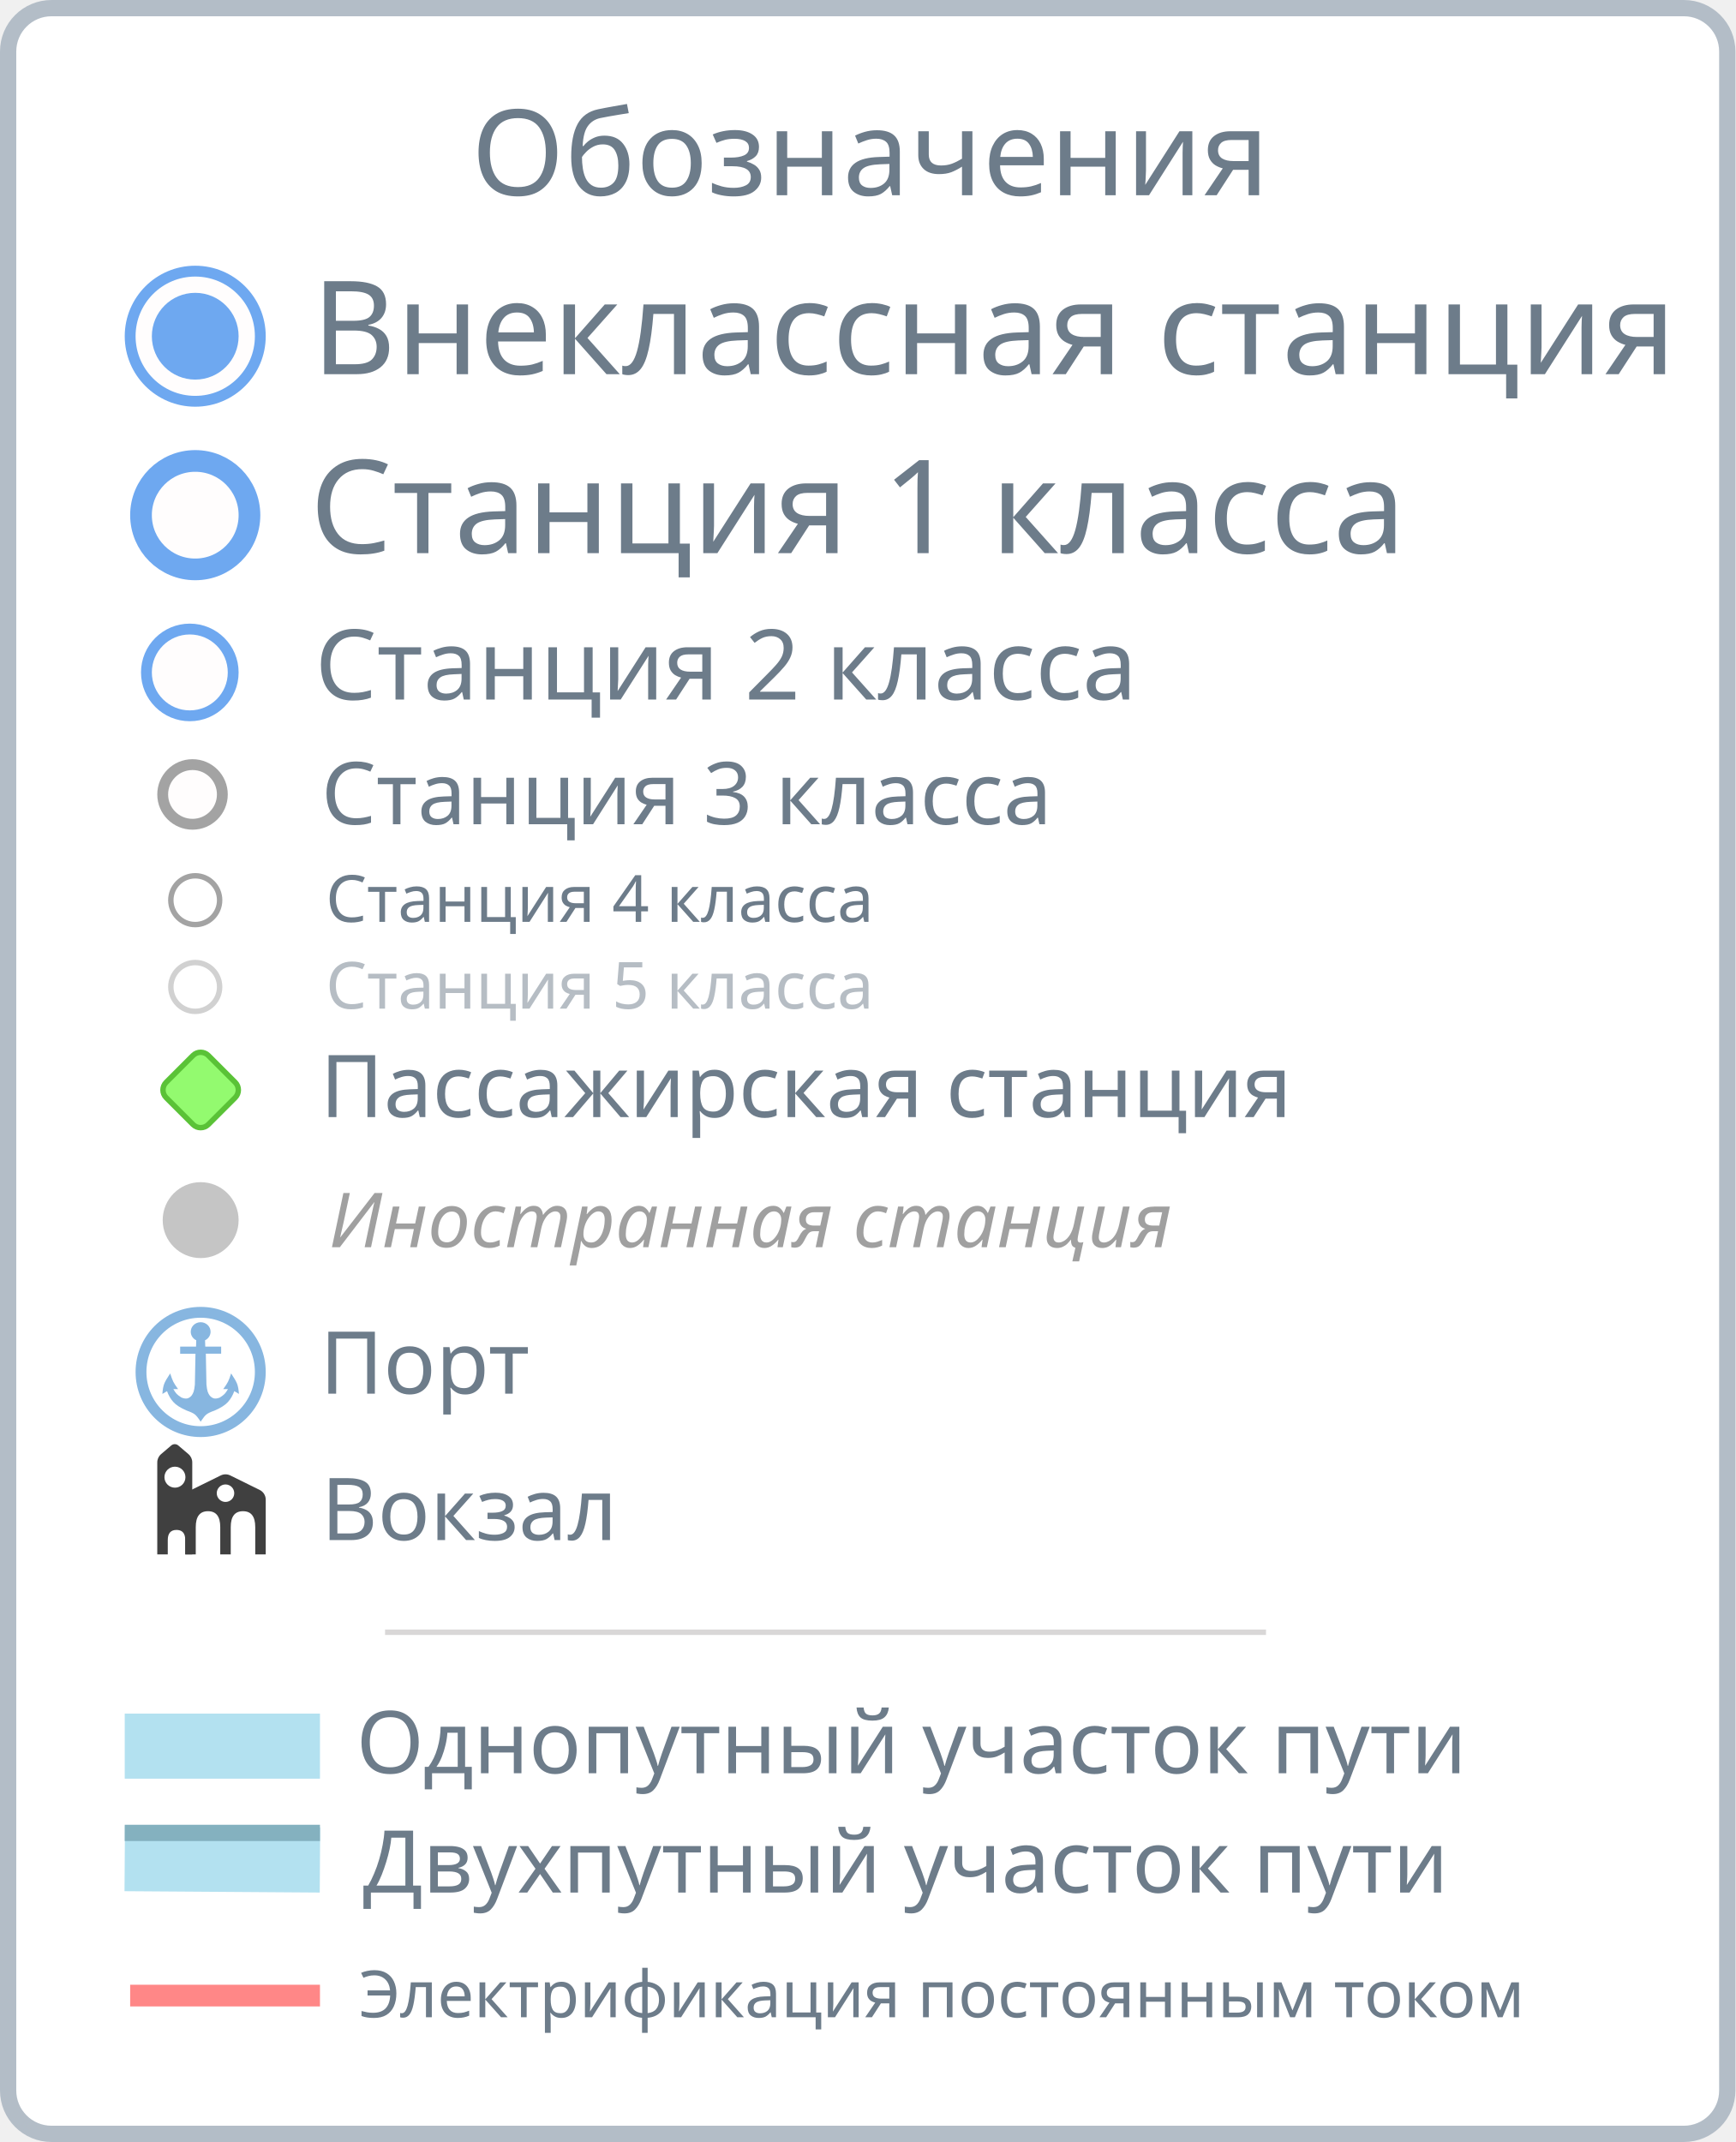
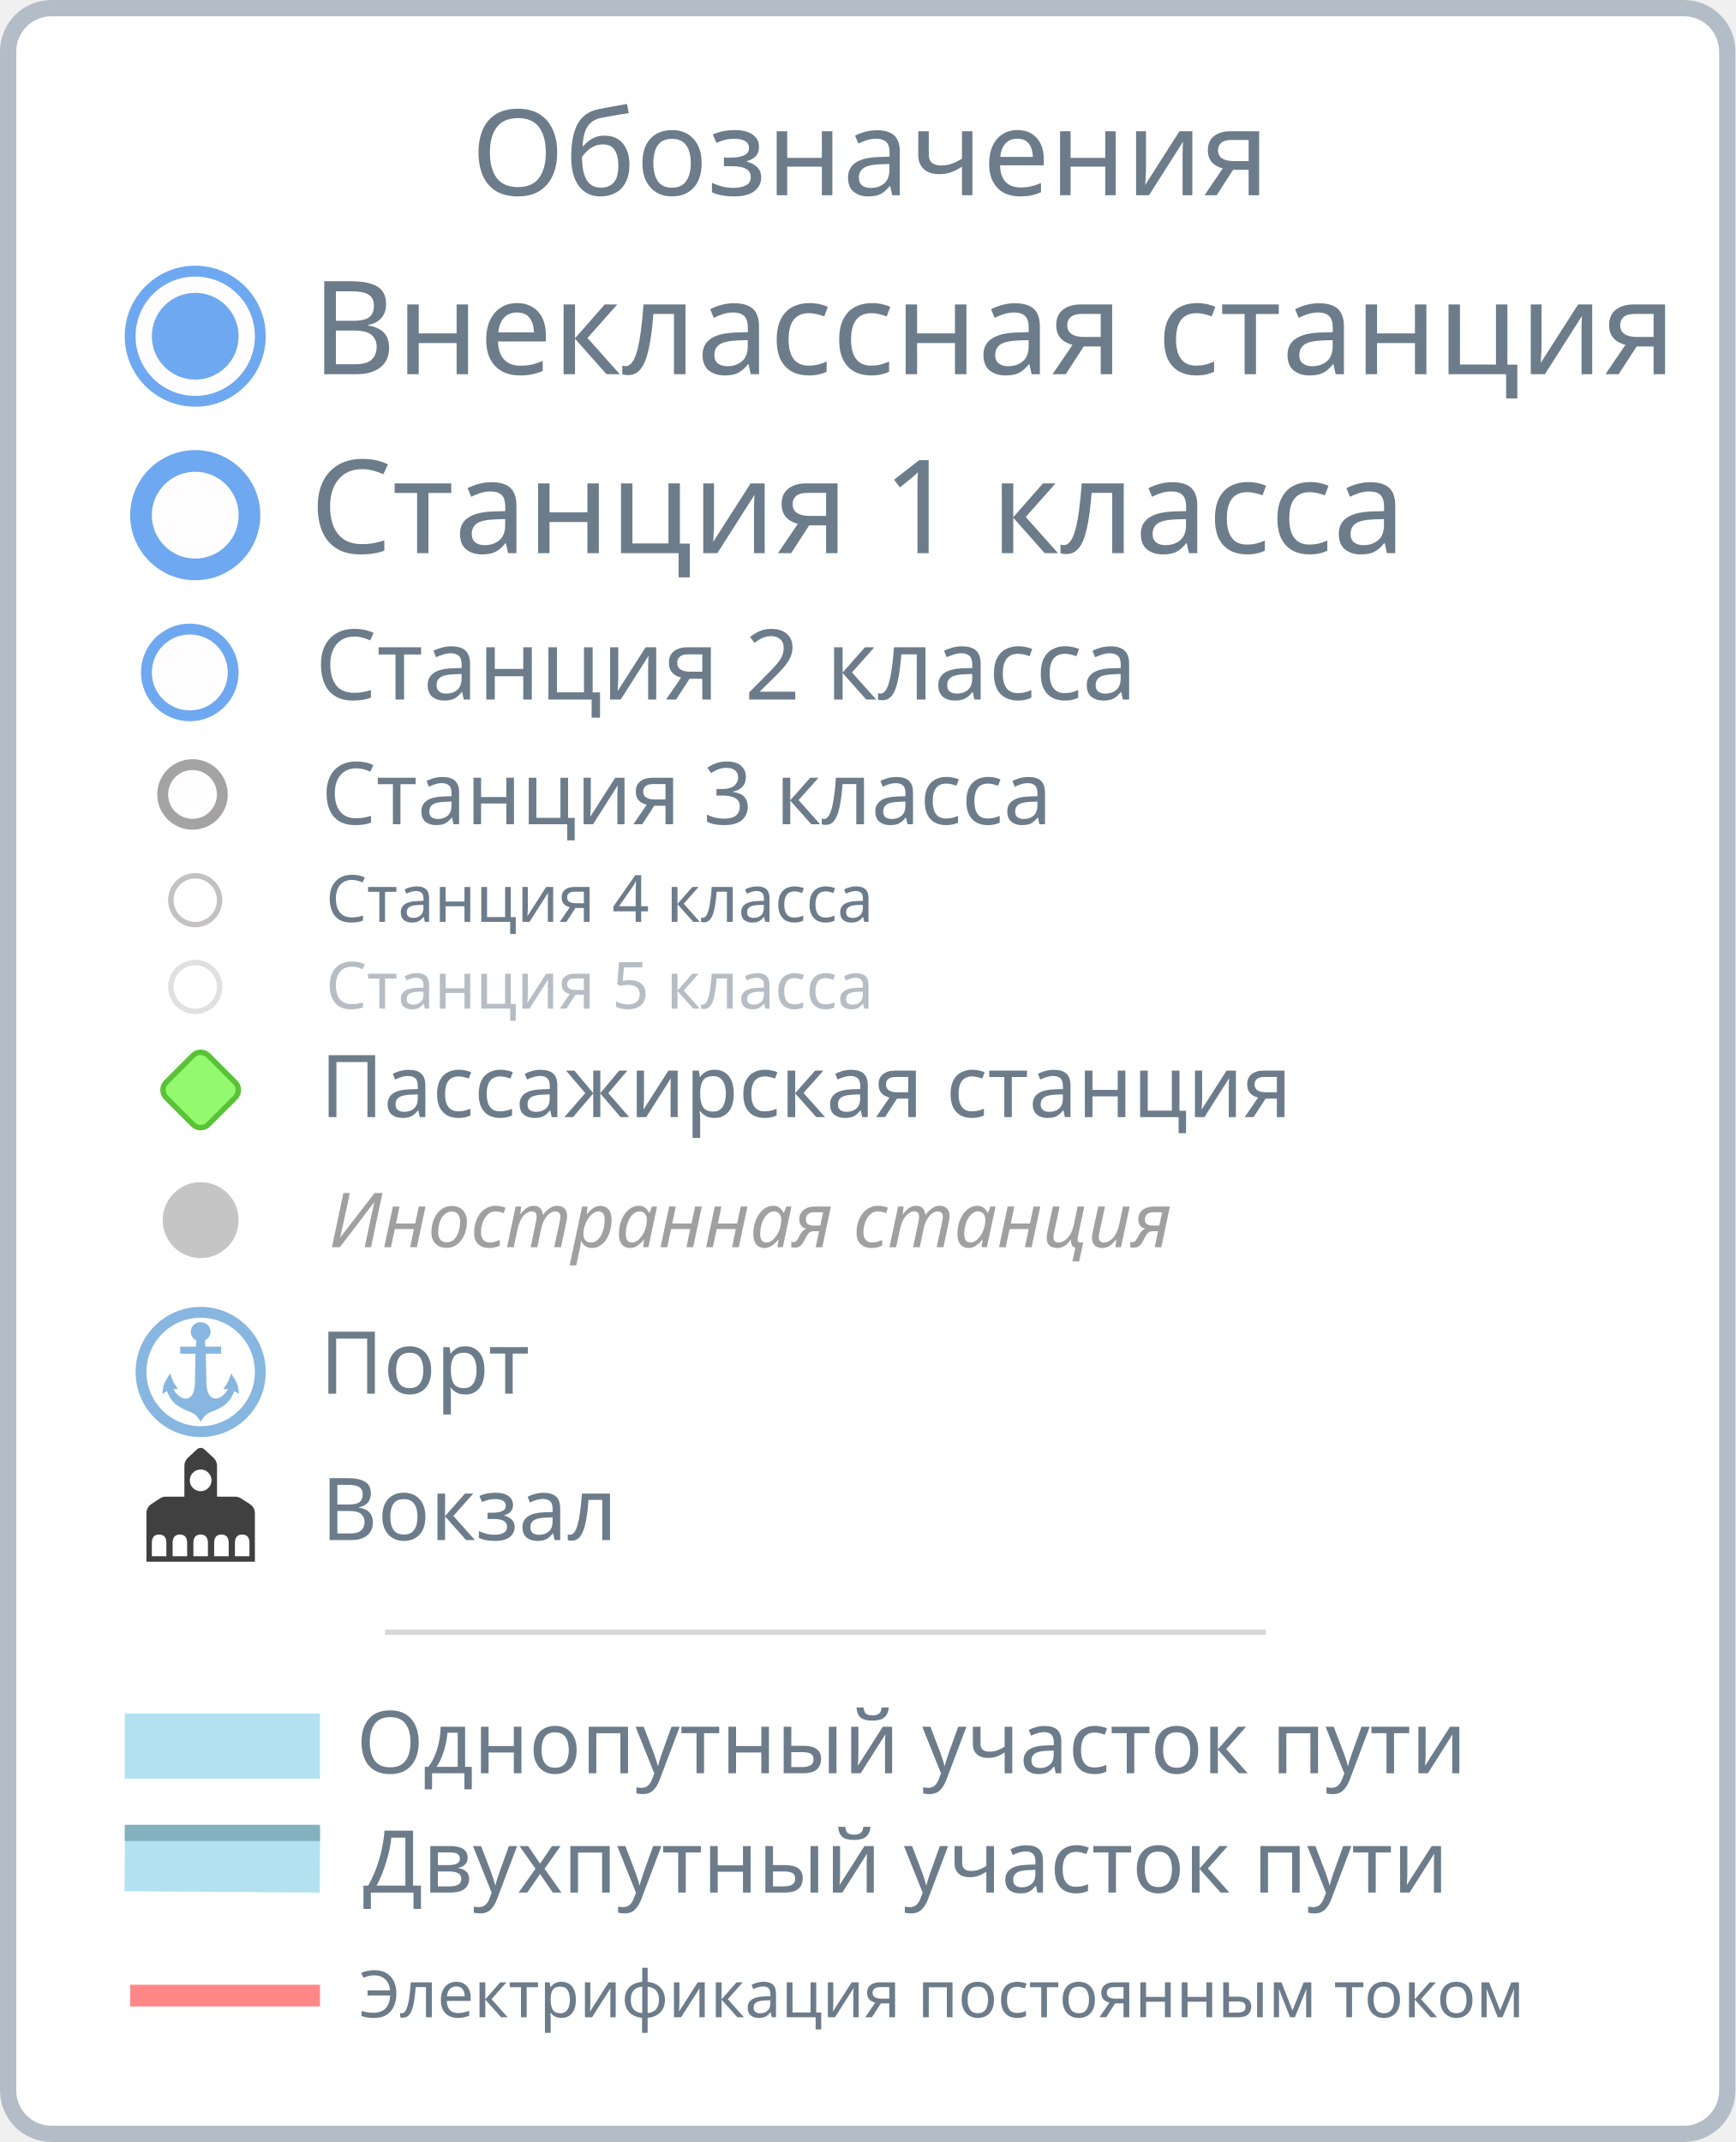
<svg xmlns="http://www.w3.org/2000/svg" width="320px" height="395px" viewBox="0 0 320 395" version="1.1">
  <g id="vit_legend" stroke="none" stroke-width="1" fill="none" fill-rule="evenodd">
    <rect id="Rectangle" stroke="#B3BDC7" stroke-width="3" fill="#FFFFFF" x="1.5" y="1.5" width="317" height="392" rx="8" />
    <g id="Group-6" transform="translate(24, 360)">
      <text id="Электрификация-посто" font-family="AvenirNext-Regular, Avenir Next" font-size="12" font-weight="normal" fill="#6D7C8A">
        <tspan x="42.228" y="12">Электрификация постоянным током</tspan>
      </text>
      <line x1="6.39488462e-13" y1="8" x2="35" y2="8" id="Path-7" stroke="#FF8787" stroke-width="4" />
    </g>
    <g id="Group-5" transform="translate(23, 333)">
      <text id="Двухпутный-участок-п" font-family="AvenirNext-Regular, Avenir Next" font-size="16" font-weight="normal" fill="#6D7C8A">
        <tspan x="43.92" y="16">Двухпутный участок пути</tspan>
      </text>
      <g id="Group" transform="translate(0, 4)">
        <line x1="36" y1="6" x2="0" y2="5.75" id="Path-5" stroke="#B3E1F0" stroke-width="12" />
        <line x1="36" y1="1" x2="1.13686838e-13" y2="1" id="Path-13" stroke="#84B1BF" stroke-width="3" />
      </g>
    </g>
    <g id="Group-3" transform="translate(23, 311)">
      <text id="Однопутный-участок-п" font-family="AvenirNext-Regular, Avenir Next" font-size="16" font-weight="normal" fill="#6D7C8A">
        <tspan x="42.692" y="16">Однопутный участок пути</tspan>
      </text>
      <line x1="36" y1="11" x2="0" y2="11" id="Path-5" stroke="#B3E1F0" stroke-width="12" />
    </g>
    <g id="Group-4" transform="translate(23, 45)">
      <g id="st_" transform="translate(1, 33)">
        <text id="Станция-1-класса" font-family="AvenirNext-Regular, Avenir Next" font-size="24" font-weight="normal" fill="#6D7C8A">
          <tspan x="33.116" y="24">Станция 1 класса</tspan>
        </text>
        <g id="st" transform="translate(0, 5)" fill="#FFFDFD" stroke="#6EA8F0" stroke-width="4">
          <circle id="Oval" cx="12" cy="12" r="10" />
        </g>
      </g>
      <g id="st_" transform="translate(3, 66)">
        <g id="st" transform="translate(0, 4)" fill="#FFFDFD" stroke="#6EA8F0" stroke-width="2">
          <circle id="Oval" cx="9" cy="9" r="8" />
        </g>
        <text id="Станция-2-класса" font-family="AvenirNext-Regular, Avenir Next" font-size="18" font-weight="normal" fill="#6D7C8A">
          <tspan x="32.087" y="18">Станция 2 класса</tspan>
        </text>
      </g>
      <g id="st_" transform="translate(6, 91)">
        <g id="st" transform="translate(0, 4)" fill="#FFFDFD" stroke="#A3A3A3" stroke-width="2">
          <circle id="Oval" cx="6.5" cy="6.5" r="5.5" />
        </g>
        <text id="Станция-3-класса" font-family="AvenirNext-Regular, Avenir Next" font-size="16" font-weight="normal" fill="#6D7C8A">
          <tspan x="30.244" y="16">Станция 3 класса</tspan>
        </text>
      </g>
      <g id="st_" transform="translate(8, 113)">
-         <g id="st" transform="translate(0, 3)" fill="#FFFFFF" stroke="#A3A3A3">
+         <g id="st" transform="translate(0, 3)" fill="#FFFFFF" stroke="#C3C1C1">
          <circle id="Oval" transform="translate(5, 5) scale(-1, 1) translate(-5, -5) " cx="5" cy="5" r="4.5" />
        </g>
        <text id="Станция-4-класса" font-family="AvenirNext-Regular, Avenir Next" font-size="12" font-weight="normal" fill="#6D7C8A">
          <tspan x="29.058" y="12">Станция 4 класса</tspan>
        </text>
      </g>
      <g id="st_" opacity="0.502" transform="translate(8, 129)">
-         <g id="st" transform="translate(0, 3)" fill="#FFFFFF" stroke="#A3A3A3">
+         <g id="st" transform="translate(0, 3)" fill="#FFFFFF" stroke="#C3C1C1">
          <circle id="Oval" transform="translate(5, 5) scale(-1, 1) translate(-5, -5) " cx="5" cy="5" r="4.5" />
        </g>
        <text id="Станция-5-класса" font-family="AvenirNext-Regular, Avenir Next" font-size="12" font-weight="normal" fill="#6D7C8A">
          <tspan x="29.058" y="12">Станция 5 класса</tspan>
        </text>
      </g>
      <g id="st_">
        <text id="Внеклассная-станция" font-family="AvenirNext-Regular, Avenir Next" font-size="24" font-weight="normal" fill="#6D7C8A">
          <tspan x="34.452" y="24">Внеклассная станция</tspan>
        </text>
        <g id="st" transform="translate(0, 4)">
          <circle id="Oval" stroke="#6EA8F0" stroke-width="2" fill="#FFFDFD" cx="13" cy="13" r="12" />
          <circle id="Oval" fill="#6EA8F0" cx="13" cy="13" r="8" />
        </g>
      </g>
      <g id="Group-2" transform="translate(5, 145)">
        <rect id="Rectangle" stroke="#5AC237" fill="#93FA6F" transform="translate(9, 11) rotate(-45) translate(-9, -11) " x="3.5" y="5.5" width="11" height="11" rx="2" />
        <text id="Пассажирская-станция" font-family="AvenirNext-Regular, Avenir Next" font-size="16" font-weight="normal" fill="#6D7C8A">
          <tspan x="31.052" y="16">Пассажирская станция</tspan>
        </text>
      </g>
      <g id="port" transform="translate(2, 196)">
        <circle id="Oval" stroke="#87B6E0" stroke-width="2" fill="#FFFFFF" cx="12" cy="12" r="11" />
        <path d="M11.999,2.824 C13.009,2.824 13.828,3.61 13.828,4.581 C13.828,5.272 13.414,5.869 12.811,6.157 L12.85,7.321 L15.779,7.321 L15.779,8.636 L12.956,8.636 L13.067,14.322 C13.127,14.927 13.204,15.368 13.3,15.644 C13.395,15.92 13.525,16.164 13.688,16.376 C13.936,16.65 14.197,16.818 14.472,16.88 C14.747,16.942 15.099,16.89 15.529,16.722 C15.939,16.462 16.235,16.238 16.415,16.051 C16.596,15.863 16.804,15.566 17.04,15.157 L17.04,15.157 L16.165,15.157 C16.576,14.601 16.867,14.151 17.04,13.809 C17.212,13.466 17.405,12.952 17.619,12.267 C18.195,13.127 18.565,13.773 18.729,14.205 C18.893,14.637 19.003,15.252 19.059,16.051 L19.059,16.051 L18.2,15.538 C17.925,16.31 17.538,16.975 17.04,17.535 C16.541,18.095 15.722,18.621 14.584,19.115 C13.862,19.364 13.356,19.604 13.067,19.835 C12.777,20.065 12.421,20.513 11.999,21.176 L11.999,21.176 L11.999,21.172 L11.863,20.961 C11.5,20.414 11.191,20.038 10.933,19.832 C10.644,19.602 10.138,19.362 9.416,19.113 C8.278,18.619 7.459,18.093 6.96,17.533 C6.462,16.973 6.075,16.307 5.8,15.536 L4.941,16.048 C4.997,15.25 5.107,14.635 5.271,14.203 C5.435,13.771 5.805,13.125 6.381,12.265 C6.595,12.95 6.788,13.464 6.96,13.806 C7.133,14.149 7.424,14.599 7.835,15.155 L6.96,15.155 C7.196,15.563 7.404,15.861 7.585,16.048 C7.765,16.236 8.061,16.459 8.471,16.72 C8.901,16.888 9.253,16.94 9.528,16.878 C9.803,16.816 10.064,16.648 10.312,16.374 C10.475,16.162 10.605,15.918 10.7,15.642 C10.796,15.366 10.873,14.925 10.933,14.32 L11.044,8.634 L8.221,8.634 L8.221,7.319 L11.15,7.319 L11.189,6.158 C10.586,5.871 10.171,5.272 10.171,4.581 C10.171,3.61 10.989,2.824 11.999,2.824 Z" id="Combined-Shape" fill="#87B6E0" transform="translate(12, 12) scale(-1, 1) translate(-12, -12) " />
      </g>
      <text id="Порт" font-family="AvenirNext-Regular, Avenir Next" font-size="16" font-weight="normal" fill="#6D7C8A">
        <tspan x="36" y="212">Порт</tspan>
      </text>
-       <g id="zd_vkz" transform="translate(6, 221)" fill="#404040">
-         <path d="M13.465,6.083 L18.885,8.755 C19.568,9.092 20,9.788 20,10.549 L20,20.645 L18.065,20.645 L18.065,15.599 C18.065,13.651 17.312,12.677 15.806,12.677 C14.301,12.677 13.548,13.651 13.548,15.599 L13.548,15.599 L13.548,20.645 L11.613,20.645 L11.613,15.599 C11.613,13.651 10.86,12.677 9.355,12.677 C7.849,12.677 7.097,13.651 7.097,15.599 L7.097,15.599 L7.097,20.645 L5.161,20.645 L5.161,9.305 L11.696,6.083 C12.254,5.808 12.908,5.808 13.465,6.083 Z M12.581,7.742 C11.69,7.742 10.968,8.464 10.968,9.355 C10.968,10.246 11.69,10.968 12.581,10.968 C13.471,10.968 14.194,10.246 14.194,9.355 C14.194,8.464 13.471,7.742 12.581,7.742 Z" id="Combined-Shape" />
-         <path d="M3.875,0.553 L5.749,2.151 C6.195,2.531 6.452,3.087 6.452,3.673 L6.452,20.645 L5.161,20.645 L5.161,18.003 C5.161,16.817 4.676,16.194 3.706,16.135 L3.548,16.13 C2.473,16.13 1.935,16.754 1.935,18.003 L1.935,18.003 L1.935,20.645 L0,20.645 L0,3.673 C8.16447282e-16,3.087 0.257,2.531 0.703,2.151 L2.577,0.553 C2.951,0.234 3.501,0.234 3.875,0.553 Z M3.258,4.466 C2.189,4.466 1.322,5.333 1.322,6.402 C1.322,7.471 2.189,8.337 3.258,8.337 C4.327,8.337 5.193,7.471 5.193,6.402 C5.193,5.333 4.327,4.466 3.258,4.466 Z" id="Combined-Shape" />
+       <g id="zd_vkz" transform="translate(4, 222)" fill="#404040">
+         <path d="M10.68,0.264 L12.377,1.827 C12.788,2.205 13.022,2.739 13.022,3.298 L13.022,14.993 L7,14.993 L7,3.294 C7,2.737 7.232,2.206 7.64,1.827 L9.322,0.267 C9.705,-0.088 10.296,-0.089 10.68,0.264 Z M10,3.985 C8.895,3.985 8,4.88 8,5.985 C8,7.089 8.895,7.985 10,7.985 C11.105,7.985 12,7.089 12,5.985 C12,4.88 11.105,3.985 10,3.985 Z" id="Combined-Shape" />
+         <path d="M16.356,8.993 C16.739,8.993 17.114,9.103 17.437,9.31 L19.08,10.366 C19.654,10.733 20,11.368 20,12.049 L20,20.993 L0,20.993 L0,12.035 C-3.04544406e-16,11.362 0.339,10.733 0.902,10.363 L2.489,9.322 C2.815,9.107 3.197,8.993 3.587,8.993 L16.356,8.993 Z M2.339,15.985 C1.446,15.985 1,16.503 1,17.539 L1,17.539 L1,19.985 L3.678,19.985 L3.678,17.539 C3.678,16.503 3.231,15.985 2.339,15.985 Z M17.659,15.985 C16.766,15.985 16.32,16.503 16.32,17.539 L16.32,17.539 L16.32,19.985 L18.998,19.985 L18.998,17.539 C18.998,16.503 18.551,15.985 17.659,15.985 Z M6.169,15.985 C5.276,15.985 4.83,16.503 4.83,17.539 L4.83,17.539 L4.83,19.985 L7.508,19.985 L7.508,17.539 C7.508,16.503 7.061,15.985 6.169,15.985 Z M13.829,15.985 C12.936,15.985 12.49,16.503 12.49,17.539 L12.49,17.539 L12.49,19.985 L15.168,19.985 L15.168,17.539 C15.168,16.503 14.721,15.985 13.829,15.985 Z M9.999,15.985 C9.106,15.985 8.66,16.503 8.66,17.539 L8.66,17.539 L8.66,19.985 L11.338,19.985 L11.338,17.539 C11.338,16.503 10.891,15.985 9.999,15.985 Z" id="Combined-Shape" />
      </g>
      <text id="Вокзал" font-family="AvenirNext-Regular, Avenir Next" font-size="16" font-weight="normal" fill="#6D7C8A">
        <tspan x="36.228" y="239">Вокзал</tspan>
      </text>
      <g id="st_" transform="translate(7, 171)">
        <text id="Иностранная-станция" font-family="AvenirNext-Italic, Avenir Next" font-size="14" font-style="italic" font-weight="normal" fill="#A0A0A0">
          <tspan x="30.633" y="14">Иностранная станция</tspan>
        </text>
        <g id="st" transform="translate(0, 2)" fill="#C5C5C5">
          <circle id="Oval" cx="7" cy="7" r="7" />
        </g>
      </g>
    </g>
    <text id="Обозначения" font-family="AvenirNext-DemiBold, Avenir Next" font-size="22" font-weight="500" fill="#6D7C8A">
      <tspan x="86.894" y="36">Обозначения</tspan>
    </text>
    <line x1="233.445" y1="301" x2="71" y2="301" id="Path-140" stroke="#D9D7D7" />
  </g>
</svg>
